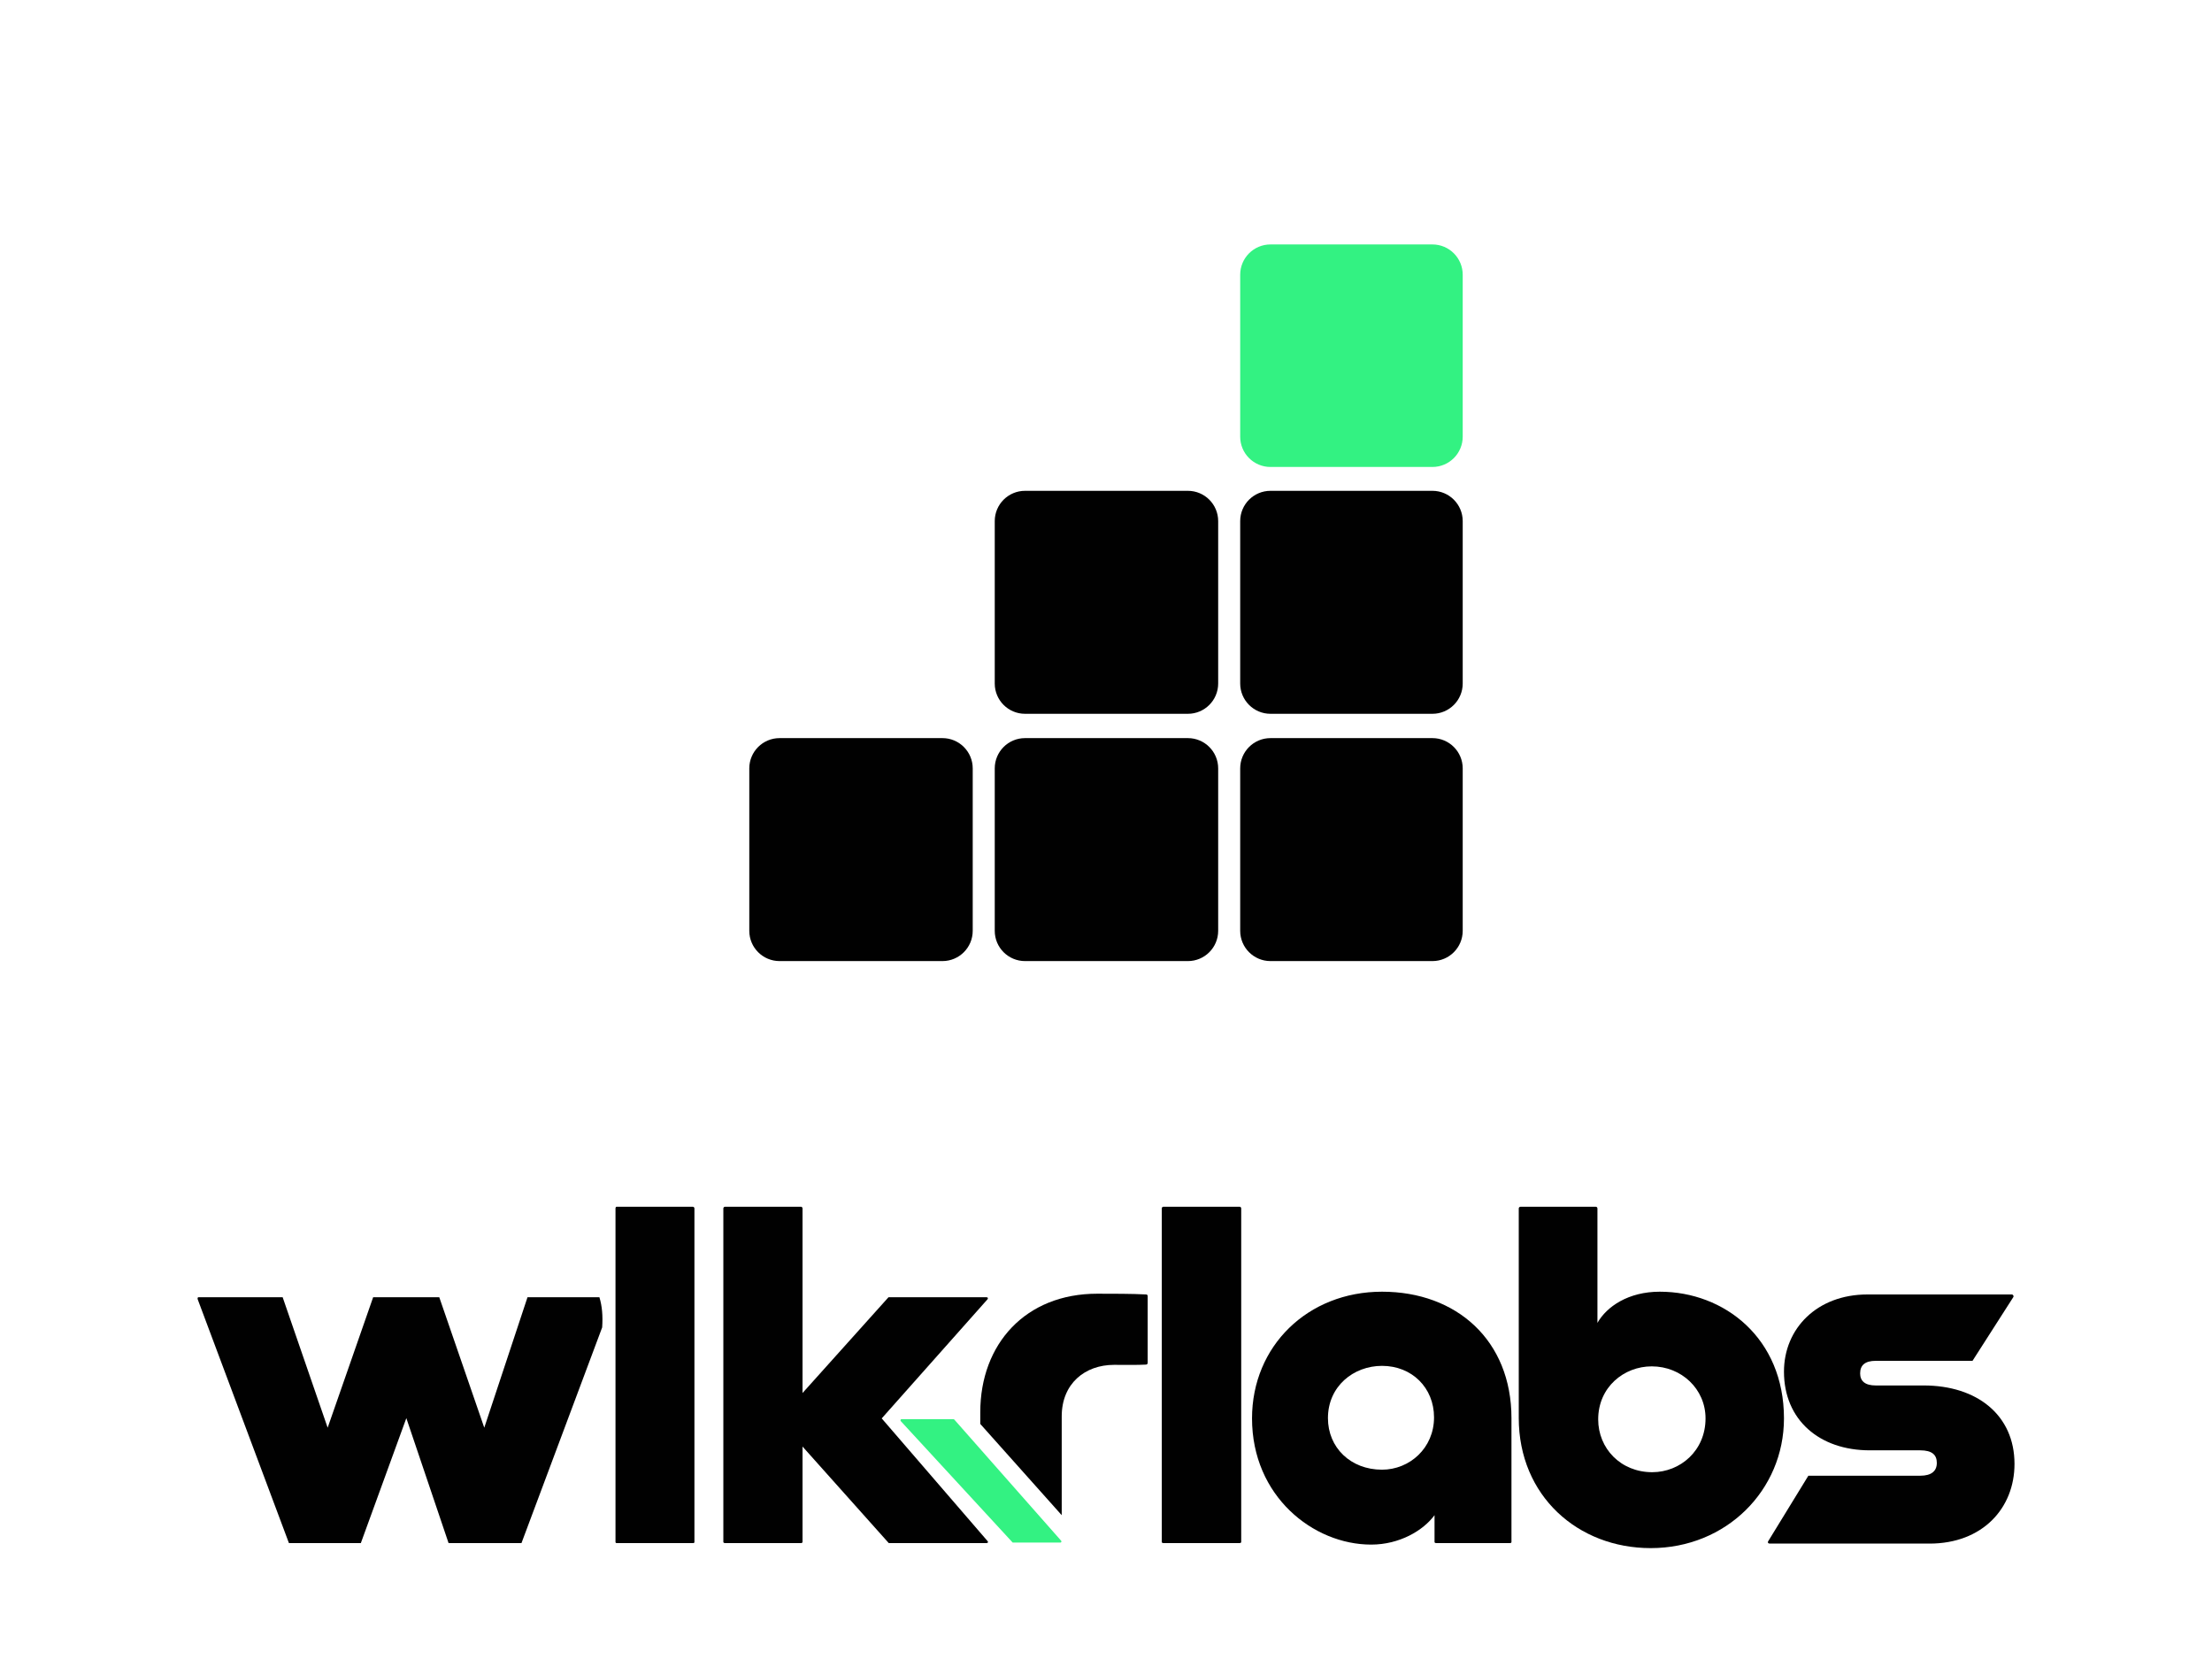
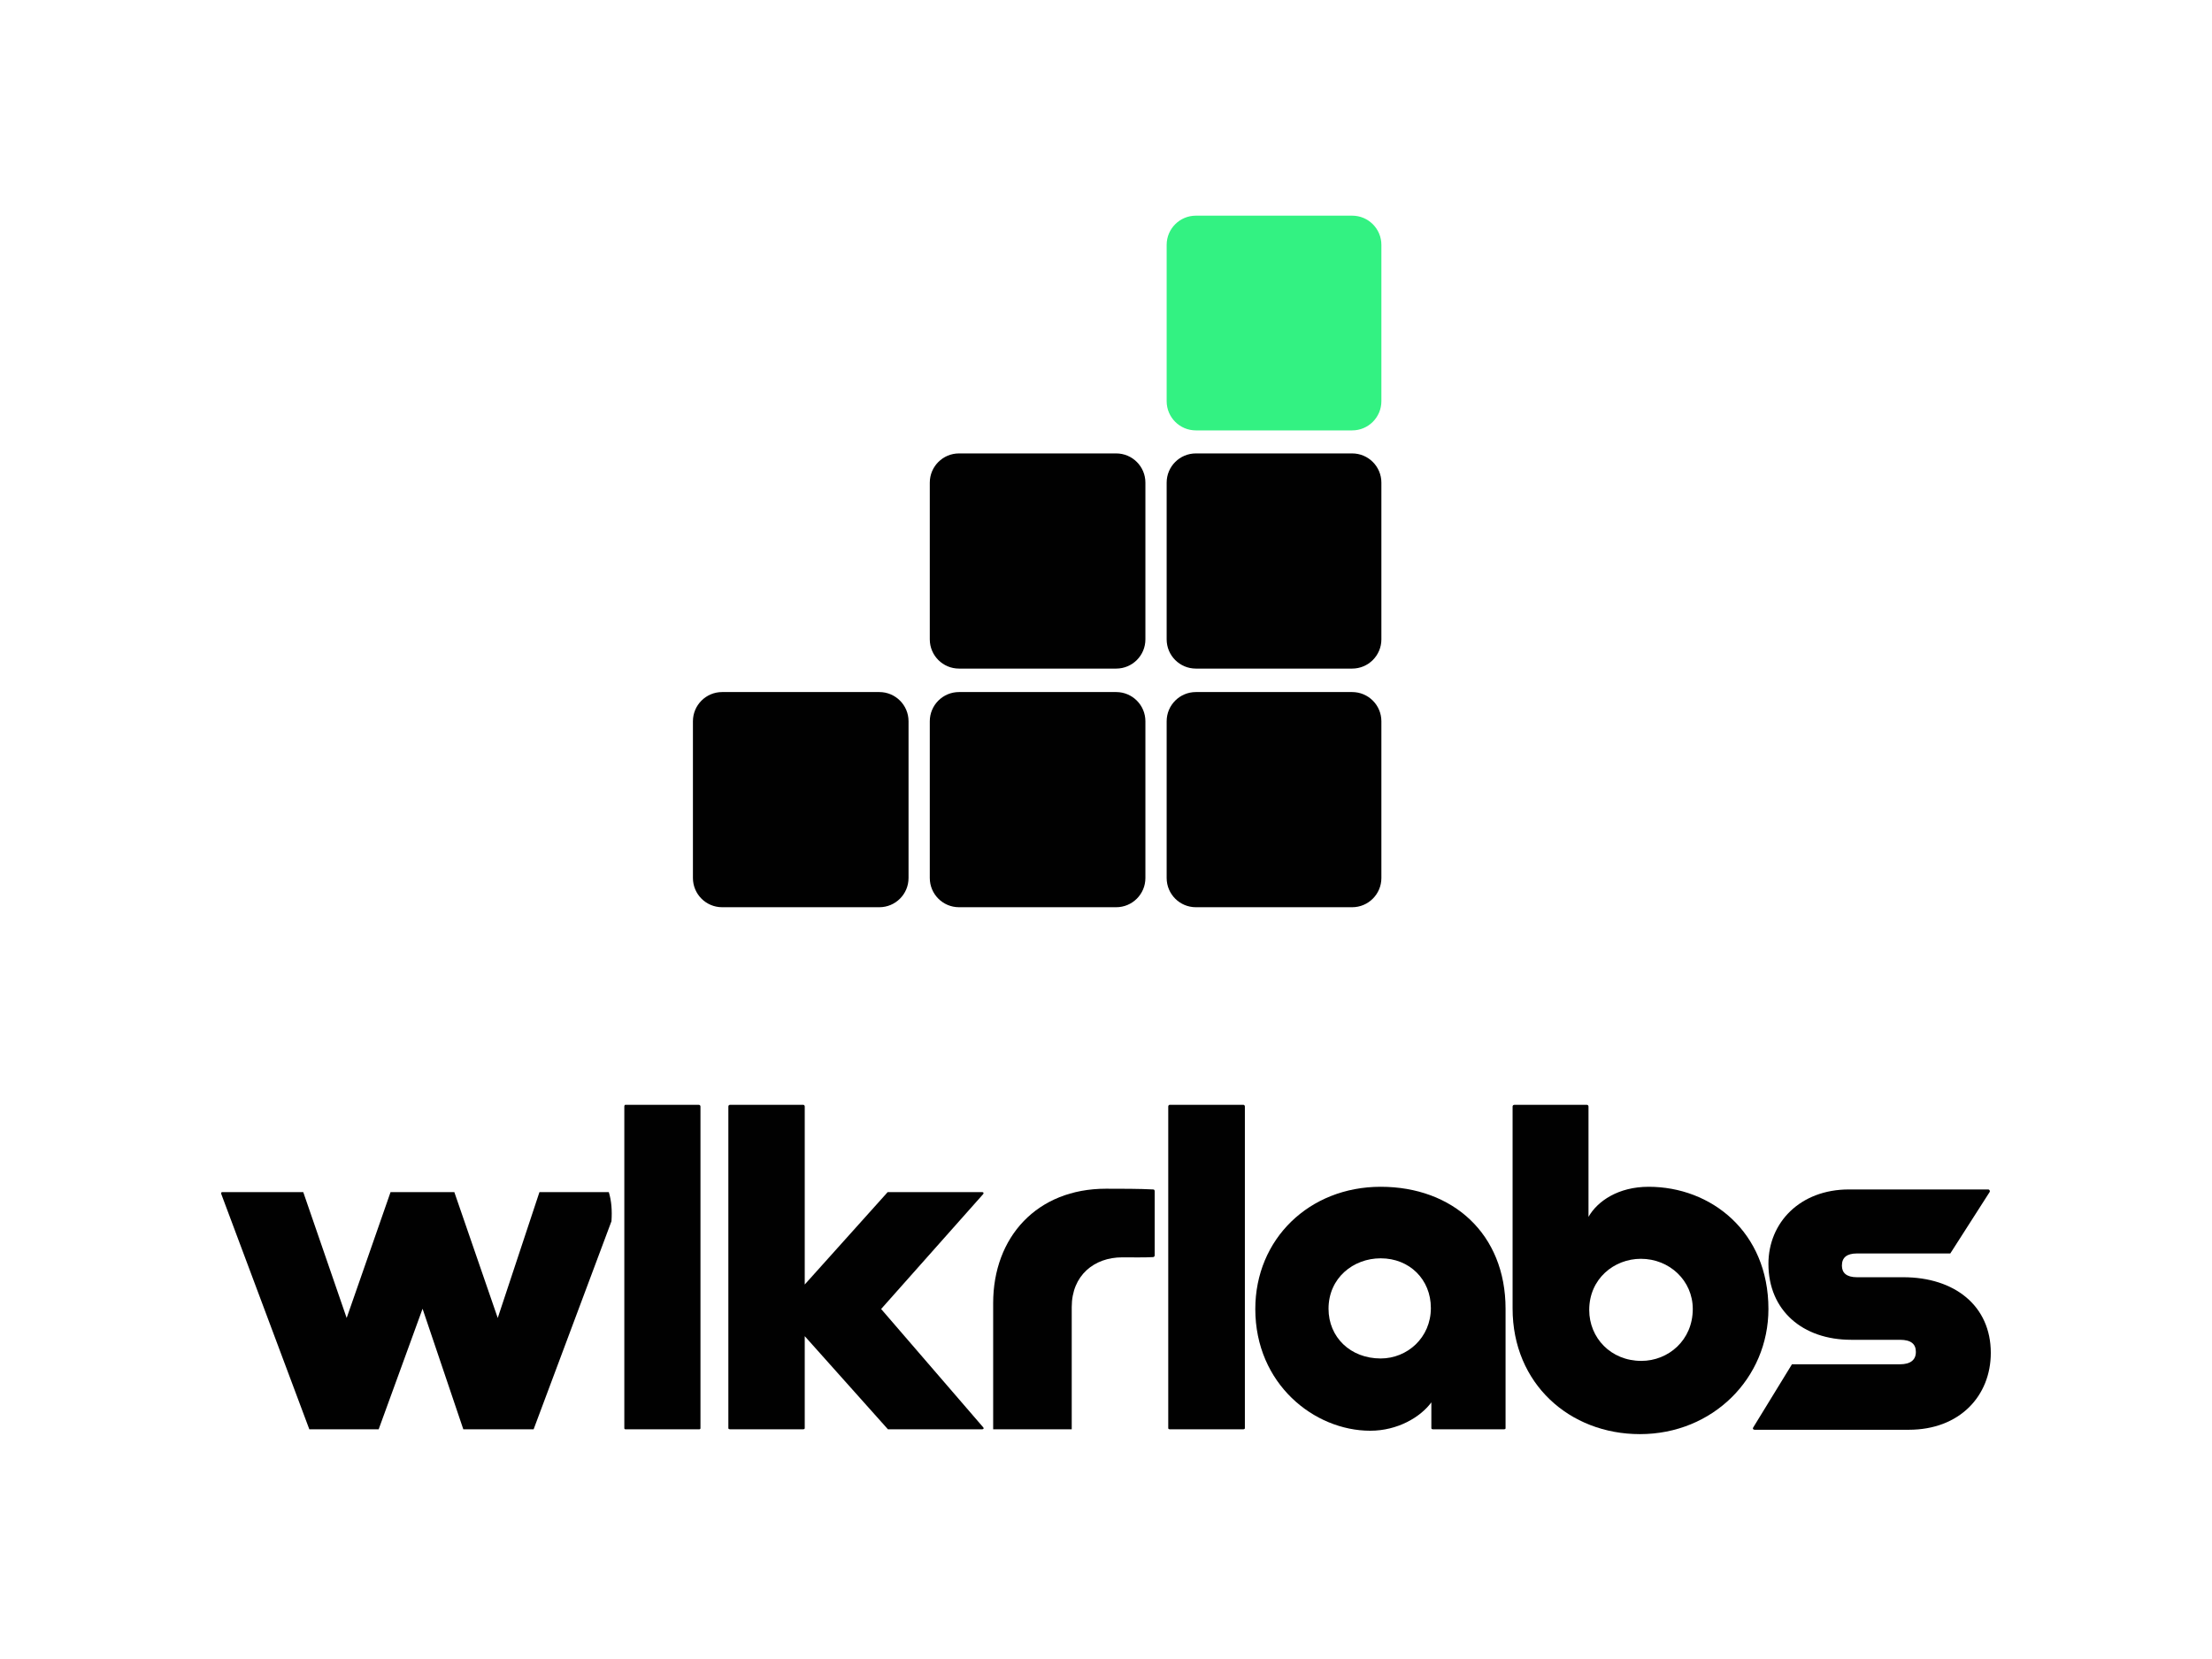
<svg xmlns="http://www.w3.org/2000/svg" width="800" height="600" viewBox="0 0 800 600" role="img" aria-label="WLKR Labs">
-   <g transform="translate(250 68) scale(0.331858)">
+   <g transform="translate(230.351 58.305) scale(0.320244)">
    <g transform="translate(53.25 51)">
      <rect x="545" y="10.5" width="242.5" height="242.5" rx="33" fill="#33F282" />
      <rect x="277.5" y="279" width="243.5" height="243" rx="33" fill="#010101" />
      <rect x="545" y="279" width="242.5" height="243" rx="33" fill="#010101" />
      <rect x="10" y="548.5" width="243.5" height="243" rx="33" fill="#010101" />
      <rect x="277.5" y="548.5" width="243.5" height="243" rx="33" fill="#010101" />
      <rect x="545" y="548.5" width="242.5" height="243" rx="33" fill="#010101" />
    </g>
  </g>
-   <g data-wordmark="primary" aria-label="WLKR Labs" transform="translate(55 420) scale(9.091979)">
+   <g data-wordmark="primary" aria-label="WLKR Labs" transform="translate(64.1226 383.724) scale(8.770277)">
    <g transform="translate(-2.075882 -31.39307)">
      <path d="m19.87 36.8h-2.86l-1.72 5.19-1.79-5.19h-2.63l-1.81 5.19-1.79-5.19h-3.35c-0.03 0-0.04 0.04-0.03 0.08l3.63 9.7h2.86l1.81-4.97 1.68 4.97h2.9l3.21-8.58c0.03-0.45 0-0.84-0.11-1.2z" fill="#010101" />
      <path d="m23.58 33.2h-3.03c-0.02 0-0.04 0.03-0.04 0.07v13.27c0 0.02 0.02 0.04 0.04 0.04h3.06c0.02 0 0.04-0.02 0.04-0.04v-13.27c0-0.04-0.03-0.07-0.07-0.07z" fill="#010101" />
-       <path d="m45.34 33.2h-3.04c-0.03 0-0.06 0.03-0.06 0.07v13.27c0 0.02 0.03 0.04 0.06 0.04h3.04c0.03 0 0.06-0.02 0.06-0.04v-13.27c0-0.04-0.03-0.07-0.06-0.07z" fill="#010101" />
+       <path d="m45.34 33.2h-3.04c-0.03 0-0.06 0.03-0.06 0.07v13.27c0 0.02 0.03 0.04 0.06 0.04h3.04c0.03 0 0.06-0.02 0.06-0.04v-13.27c0-0.04-0.03-0.07-0.06-0.07z" fill="#010101" transform="translate(0.7 0)" />
      <path d="m31.1 41.62 4.21-4.74c0.03-0.05 0.01-0.08-0.05-0.08h-3.89l-3.42 3.81v-7.34c0-0.04-0.03-0.07-0.06-0.07h-3.02c-0.04 0-0.07 0.03-0.07 0.07v13.27c0 0.02 0.03 0.04 0.07 0.04h3.02c0.03 0 0.06-0.02 0.06-0.04v-3.8l3.43 3.84h3.89c0.05 0 0.08-0.04 0.04-0.08l-4.21-4.88z" fill="#010101" />
-       <path d="m41.62 36.69c-0.55-0.03-1.34-0.03-1.95-0.03-2.84 0-4.65 1.99-4.65 4.72v0.46l3.24 3.63v-3.93c0-1.31 0.93-2.05 2.08-2.05 0.42 0 0.93 0.01 1.27-0.01 0.04 0 0.07-0.03 0.07-0.07v-2.65c0-0.04-0.02-0.07-0.06-0.07z" fill="#010101" />
-       <path d="m51 36.58c-2.95 0-5.17 2.16-5.17 5.04 0 3.09 2.43 5.02 4.74 5.02 1.13 0 2.07-0.56 2.52-1.17v1.07c0 0.02 0.03 0.04 0.06 0.04h2.94c0.04 0 0.06-0.02 0.06-0.04v-4.93c0-3.09-2.18-5.03-5.15-5.03zm0 7.08c-1.25 0-2.15-0.88-2.15-2.05 0-1.27 1.02-2.08 2.15-2.08 1.19 0 2.07 0.87 2.07 2.05 0 1.22-0.97 2.08-2.07 2.08z" fill="#010101" />
-       <path d="m62.05 36.58c-1.25 0-2.11 0.59-2.48 1.24v-4.55c0-0.04-0.03-0.07-0.07-0.07h-2.98c-0.05 0-0.08 0.03-0.08 0.07v8.33c0 3.1 2.35 5.18 5.25 5.18 3.01 0 5.3-2.31 5.3-5.16 0-3.19-2.37-5.04-4.94-5.04zm-0.3 7.18c-1.26 0-2.15-0.95-2.15-2.1 0-1.29 1.03-2.11 2.13-2.11 1.18 0 2.14 0.9 2.14 2.07 0 1.29-1.01 2.14-2.12 2.14z" fill="#010101" />
-       <path d="m72.55 40.31h-1.91c-0.43 0-0.62-0.18-0.62-0.48 0-0.33 0.2-0.5 0.62-0.5h3.85l1.62-2.53c0.03-0.04 0-0.11-0.06-0.11h-5.74c-2.01 0-3.32 1.36-3.32 3.07 0 1.92 1.41 3.13 3.41 3.13h2.01c0.47 0 0.66 0.18 0.66 0.5 0 0.33-0.22 0.51-0.66 0.51h-4.45l-1.6 2.61c-0.03 0.04 0 0.09 0.06 0.09h6.36c2.1 0 3.38-1.4 3.38-3.17 0-1.94-1.49-3.12-3.61-3.12z" fill="#010101" />
-       <path d="m33.95 41.65h-2.06c-0.04 0-0.06 0.05-0.03 0.08l4.45 4.83h1.9c0.03 0 0.05-0.04 0.03-0.07l-4.25-4.82c-0.01-0.01-0.02-0.02-0.04-0.02z" fill="#33F282" />
+       <path d="m41.62 36.69c-0.55-0.03-1.34-0.03-1.95-0.03-2.84 0-4.65 1.99-4.65 4.72v5.2h3.24v-5.04c0-1.31 0.93-2.05 2.08-2.05 0.42 0 0.93 0.01 1.27-0.01 0.04 0 0.07-0.03 0.07-0.07v-2.65c0-0.04-0.02-0.07-0.06-0.07z" fill="#010101" transform="translate(0.7 0)" />
+       <path d="m51 36.58c-2.95 0-5.17 2.16-5.17 5.04 0 3.09 2.43 5.02 4.74 5.02 1.13 0 2.07-0.56 2.52-1.17v1.07c0 0.02 0.03 0.04 0.06 0.04h2.94c0.04 0 0.06-0.02 0.06-0.04v-4.93c0-3.09-2.18-5.03-5.15-5.03zm0 7.08c-1.25 0-2.15-0.88-2.15-2.05 0-1.27 1.02-2.08 2.15-2.08 1.19 0 2.07 0.87 2.07 2.05 0 1.22-0.97 2.08-2.07 2.08z" fill="#010101" transform="translate(0.7 0)" />
+       <path d="m62.05 36.58c-1.25 0-2.11 0.59-2.48 1.24v-4.55c0-0.04-0.03-0.07-0.07-0.07h-2.98c-0.05 0-0.08 0.03-0.08 0.07v8.33c0 3.1 2.35 5.18 5.25 5.18 3.01 0 5.3-2.31 5.3-5.16 0-3.19-2.37-5.04-4.94-5.04zm-0.3 7.18c-1.26 0-2.15-0.95-2.15-2.1 0-1.29 1.03-2.11 2.13-2.11 1.18 0 2.14 0.9 2.14 2.07 0 1.29-1.01 2.14-2.12 2.14z" fill="#010101" transform="translate(0.7 0)" />
+       <path d="m72.55 40.31h-1.91c-0.43 0-0.62-0.18-0.62-0.48 0-0.33 0.2-0.5 0.62-0.5h3.85l1.62-2.53c0.03-0.04 0-0.11-0.06-0.11h-5.74c-2.01 0-3.32 1.36-3.32 3.07 0 1.92 1.41 3.13 3.41 3.13h2.01c0.47 0 0.66 0.18 0.66 0.5 0 0.33-0.22 0.51-0.66 0.51h-4.45l-1.6 2.61c-0.03 0.04 0 0.09 0.06 0.09h6.36c2.1 0 3.38-1.4 3.38-3.17 0-1.94-1.49-3.12-3.61-3.12z" fill="#010101" transform="translate(0.7 0)" />
    </g>
  </g>
</svg>
